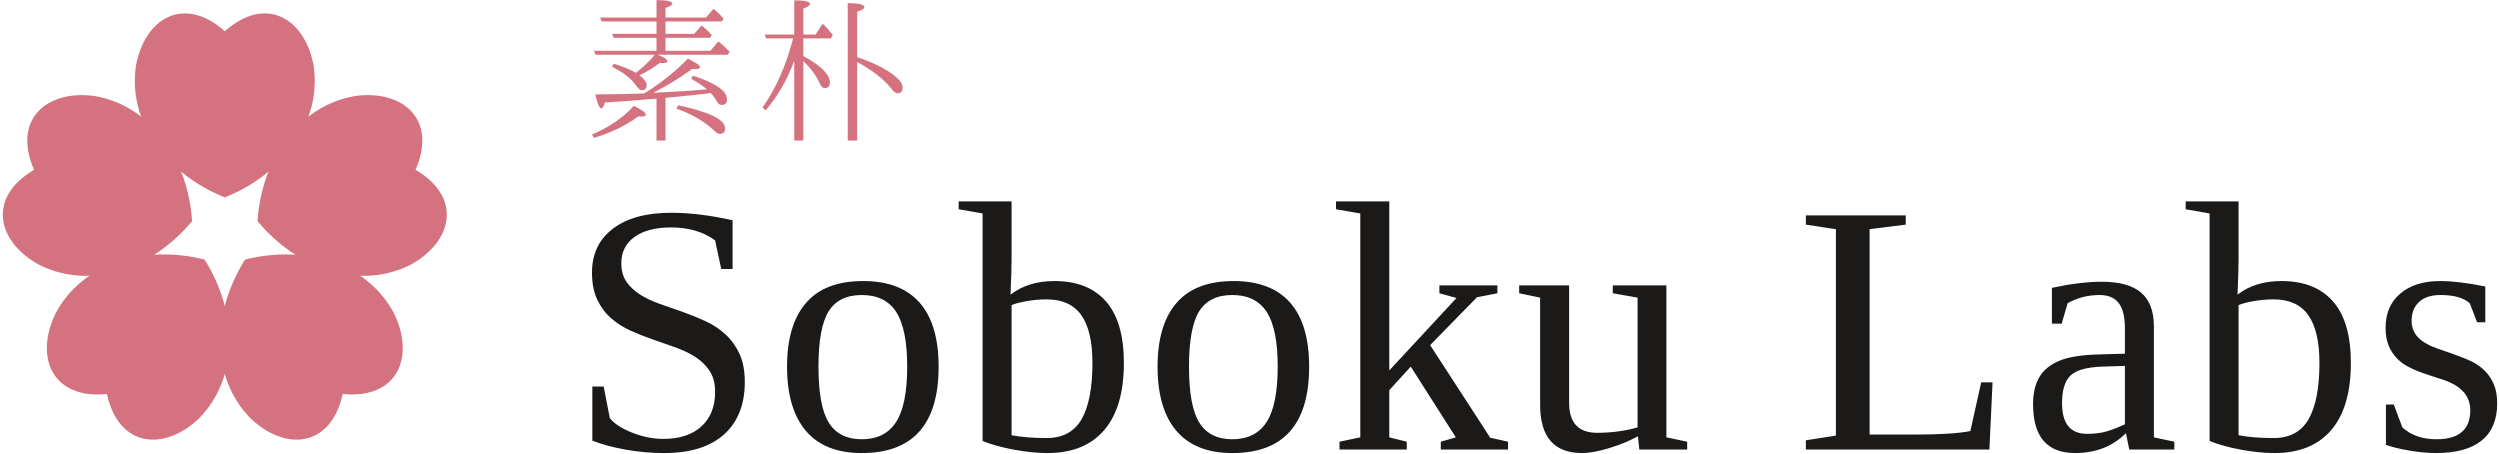
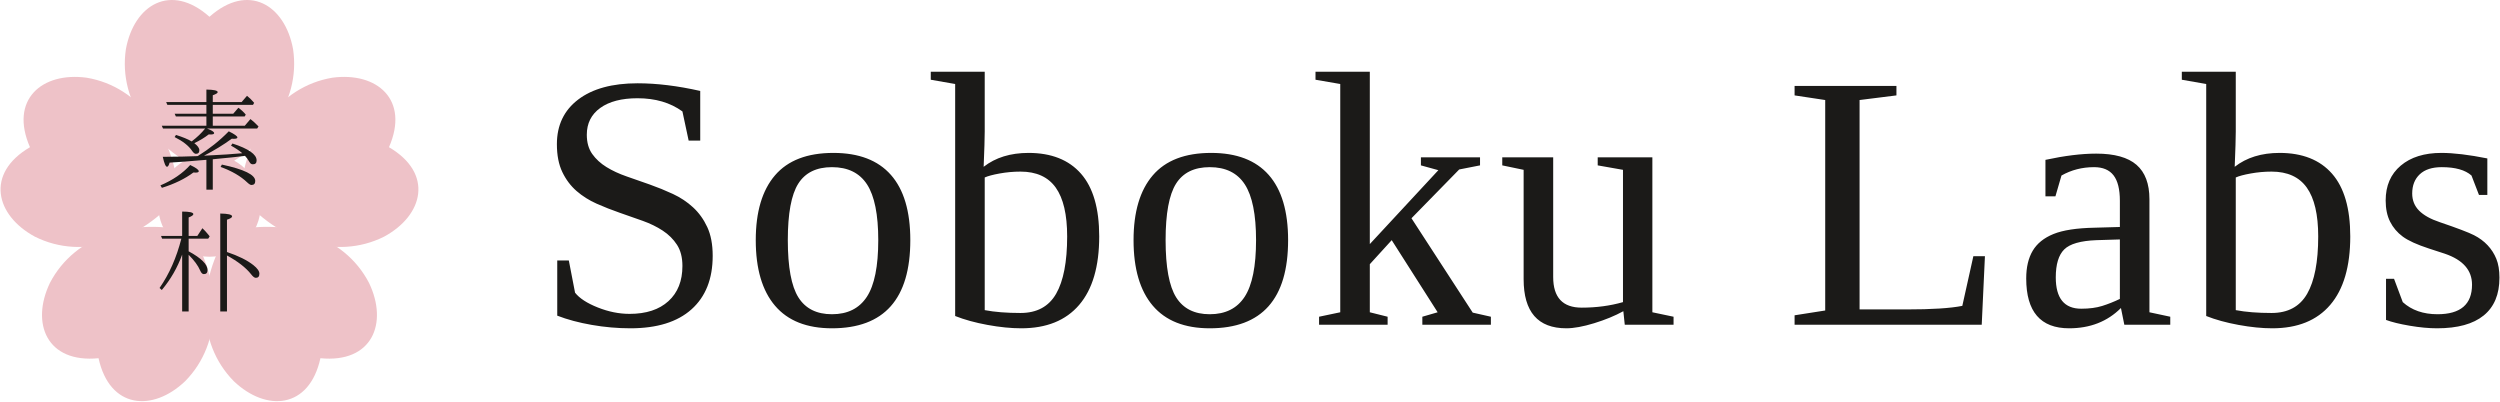
- <svg xmlns="http://www.w3.org/2000/svg" viewBox="0 -191.97 1065.13 193.46" width="1065" height="193" role="img" aria-label="Soboku Labs">
+ <svg xmlns="http://www.w3.org/2000/svg" viewBox="0 -136.00 1046.54 168.00" width="1047" height="168" role="img" aria-label="Soboku Labs">
  <defs>
    <path id="p" d="M 0 -6 C -10 -10, -17 -19, -15.5 -29 C -14 -37.2, -7.2 -41.4, 0 -35 C 7.2 -41.4, 14 -37.2, 15.5 -29 C 17 -19, 10 -10, 0 -6 Z" />
  </defs>
-   <g transform="translate(94.79 -95.24) scale(2.44673) translate(-0.000 0.917)">
-     <use href="#p" transform="rotate(0)" fill="#d4737f" />
-     <use href="#p" transform="rotate(72)" fill="#d4737f" />
-     <use href="#p" transform="rotate(144)" fill="#d4737f" />
-     <use href="#p" transform="rotate(216)" fill="#d4737f" />
-     <use href="#p" transform="rotate(288)" fill="#d4737f" />
+   <g transform="translate(87.50 -52.00) scale(2.25843) translate(-0.000 0.917)">
+     <use href="#p" transform="rotate(0)" fill="#eec2c8" />
+     <use href="#p" transform="rotate(72)" fill="#eec2c8" />
+     <use href="#p" transform="rotate(144)" fill="#eec2c8" />
+     <use href="#p" transform="rotate(216)" fill="#eec2c8" />
+     <use href="#p" transform="rotate(288)" fill="#eec2c8" />
+     <circle r="9.5" fill="#eec2c8" />
  </g>
-   <g transform="translate(247.83 -136.77) scale(0.032715)" fill="#d4737f">
-     <path d="M1664.0 -473.0 1635.0 -469.0Q1451.0 -445.0 1150.0 -418.0L1074.0 -410.0V147.0H957.0V-400.0L830.0 -390.0Q561.0 -365.0 283.0 -349.0Q262.0 -273.0 236.0 -273.0Q198.0 -273.0 158.0 -455.0Q571.0 -458.0 771.0 -467.0L799.0 -469.0Q1117.0 -666.0 1367.0 -922.0Q1525.0 -845.0 1525.0 -810.0Q1525.0 -785.0 1457.0 -785.0Q1439.0 -785.0 1422.0 -787.0Q1198.0 -622.0 914.0 -476.0L1105.0 -486.0Q1306.0 -494.0 1615.0 -521.0Q1530.0 -593.0 1408.0 -660.0L1434.0 -699.0Q1877.0 -555.0 1877.0 -390.0Q1877.0 -318.0 1809.0 -318.0Q1769.0 -318.0 1748.0 -357.0Q1711.0 -424.0 1664.0 -473.0ZM687.0 -737.0Q834.0 -848.0 934.0 -973.0H162.0L140.0 -1024.0H957.0V-1194.0H398.0L375.0 -1245.0H957.0V-1407.0H242.0L220.0 -1458.0H957.0V-1687.0Q1164.0 -1684.0 1164.0 -1640.0Q1164.0 -1614.0 1074.0 -1583.0V-1458.0H1602.0L1701.0 -1573.0Q1771.0 -1517.0 1832.0 -1444.0L1811.0 -1407.0H1074.0V-1245.0H1449.0L1543.0 -1354.0Q1622.0 -1297.0 1678.0 -1229.0L1658.0 -1194.0H1074.0V-1024.0H1660.0L1764.0 -1147.0Q1838.0 -1089.0 1893.0 -1030.0L1912.0 -1012.0L1887.0 -973.0H969.0Q1099.0 -924.0 1099.0 -889.0Q1099.0 -864.0 1033.0 -864.0Q1014.0 -864.0 1000.0 -866.0Q890.0 -780.0 736.0 -705.0Q828.0 -634.0 828.0 -576.0Q828.0 -510.0 764.0 -510.0Q732.0 -510.0 693.0 -567.0Q602.0 -703.0 375.0 -817.0L400.0 -856.0Q590.0 -796.0 687.0 -737.0ZM1241.0 -313.0Q1852.0 -182.0 1852.0 -13.0Q1852.0 61.0 1782.0 61.0Q1755.0 61.0 1705.0 14.0Q1527.0 -157.0 1217.0 -270.0ZM115.0 68.0Q456.0 -77.0 660.0 -305.0Q817.0 -231.0 817.0 -191.0Q817.0 -166.0 760.0 -166.0Q735.0 -166.0 719.0 -168.0Q490.0 4.0 142.0 113.0Z M2754.8 -895.0Q2626.8 -539.0 2381.8 -246.0L2340.8 -283.0Q2607.8 -667.0 2739.8 -1186.0H2387.8L2367.8 -1237.0H2754.8V-1683.0Q2959.8 -1683.0 2959.8 -1636.0Q2959.8 -1609.0 2873.8 -1575.0V-1237.0H3032.8L3125.8 -1378.0Q3186.8 -1320.0 3241.8 -1251.0L3258.8 -1229.0L3231.8 -1186.0H2873.8V-955.0Q3219.8 -768.0 3219.8 -611.0Q3219.8 -537.0 3151.8 -537.0Q3112.8 -537.0 3084.8 -603.0Q3027.8 -737.0 2873.8 -891.0V147.0H2754.8ZM3575.8 -942.0Q3890.8 -836.0 4060.8 -701.0Q4169.8 -614.0 4169.8 -545.0Q4169.8 -469.0 4103.8 -469.0Q4067.8 -469.0 4015.8 -537.0Q3874.8 -715.0 3575.8 -879.0V147.0H3452.8V-1647.0Q3669.8 -1644.0 3669.8 -1594.0Q3669.8 -1565.0 3575.8 -1534.0Z" />
+   <g transform="translate(64.33 -59.92) scale(0.022861)" fill="#1b1a18">
+     <path d="M1664.0 -473.0 1635.0 -469.0Q1451.0 -445.0 1150.0 -418.0L1074.0 -410.0V147.0H957.0V-400.0L830.0 -390.0Q561.0 -365.0 283.0 -349.0Q262.0 -273.0 236.0 -273.0Q198.0 -273.0 158.0 -455.0Q571.0 -458.0 771.0 -467.0L799.0 -469.0Q1117.0 -666.0 1367.0 -922.0Q1525.0 -845.0 1525.0 -810.0Q1525.0 -785.0 1457.0 -785.0Q1439.0 -785.0 1422.0 -787.0Q1198.0 -622.0 914.0 -476.0L1105.0 -486.0Q1306.0 -494.0 1615.0 -521.0Q1530.0 -593.0 1408.0 -660.0L1434.0 -699.0Q1877.0 -555.0 1877.0 -390.0Q1877.0 -318.0 1809.0 -318.0Q1769.0 -318.0 1748.0 -357.0Q1711.0 -424.0 1664.0 -473.0ZM687.0 -737.0Q834.0 -848.0 934.0 -973.0H162.0L140.0 -1024.0H957.0V-1194.0H398.0L375.0 -1245.0H957.0V-1407.0H242.0L220.0 -1458.0H957.0V-1687.0Q1164.0 -1684.0 1164.0 -1640.0Q1164.0 -1614.0 1074.0 -1583.0V-1458.0H1602.0L1701.0 -1573.0Q1771.0 -1517.0 1832.0 -1444.0L1811.0 -1407.0H1074.0V-1245.0H1449.0L1543.0 -1354.0Q1622.0 -1297.0 1678.0 -1229.0L1658.0 -1194.0H1074.0V-1024.0H1660.0L1764.0 -1147.0Q1838.0 -1089.0 1893.0 -1030.0L1912.0 -1012.0L1887.0 -973.0H969.0Q1099.0 -924.0 1099.0 -889.0Q1099.0 -864.0 1033.0 -864.0Q1014.0 -864.0 1000.0 -866.0Q890.0 -780.0 736.0 -705.0Q828.0 -634.0 828.0 -576.0Q828.0 -510.0 764.0 -510.0Q732.0 -510.0 693.0 -567.0Q602.0 -703.0 375.0 -817.0L400.0 -856.0Q590.0 -796.0 687.0 -737.0ZM1241.0 -313.0Q1852.0 -182.0 1852.0 -13.0Q1852.0 61.0 1782.0 61.0Q1755.0 61.0 1705.0 14.0Q1527.0 -157.0 1217.0 -270.0ZM115.0 68.0Q456.0 -77.0 660.0 -305.0Q817.0 -231.0 817.0 -191.0Q817.0 -166.0 760.0 -166.0Q735.0 -166.0 719.0 -168.0Q490.0 4.0 142.0 113.0Z" />
  </g>
-   <g transform="translate(241.37 0.00) scale(0.074571)" fill="#1b1a18">
-     <path d="M139.0 -361.0H204.0L239.0 -180.0Q276.0 -133.0 366.5 -97.0Q457.0 -61.0 545.0 -61.0Q685.0 -61.0 763.5 -132.5Q842.0 -204.0 842.0 -330.0Q842.0 -402.0 811.5 -449.0Q781.0 -496.0 731.5 -528.5Q682.0 -561.0 619.0 -583.5Q556.0 -606.0 489.5 -629.0Q423.0 -652.0 360.0 -680.0Q297.0 -708.0 247.5 -751.0Q198.0 -794.0 167.5 -857.5Q137.0 -921.0 137.0 -1014.0Q137.0 -1174.0 257.0 -1265.0Q377.0 -1356.0 590.0 -1356.0Q752.0 -1356.0 942.0 -1313.0V-1034.0H877.0L842.0 -1198.0Q740.0 -1272.0 590.0 -1272.0Q456.0 -1272.0 380.5 -1217.5Q305.0 -1163.0 305.0 -1067.0Q305.0 -1002.0 335.5 -959.0Q366.0 -916.0 415.5 -885.5Q465.0 -855.0 528.5 -833.0Q592.0 -811.0 658.5 -787.5Q725.0 -764.0 788.5 -734.5Q852.0 -705.0 901.5 -659.5Q951.0 -614.0 981.5 -548.5Q1012.0 -483.0 1012.0 -387.0Q1012.0 -193.0 893.0 -86.5Q774.0 20.0 550.0 20.0Q442.0 20.0 333.0 1.0Q224.0 -18.0 139.0 -51.0Z M2121.9 -475.0Q2121.9 20.0 1681.9 20.0Q1469.9 20.0 1361.9 -107.0Q1253.9 -234.0 1253.9 -475.0Q1253.9 -713.0 1361.9 -839.0Q1469.9 -965.0 1689.9 -965.0Q1903.9 -965.0 2012.9 -841.5Q2121.9 -718.0 2121.9 -475.0ZM1941.9 -475.0Q1941.9 -691.0 1878.9 -788.0Q1815.9 -885.0 1681.9 -885.0Q1550.9 -885.0 1492.4 -792.0Q1433.9 -699.0 1433.9 -475.0Q1433.9 -248.0 1493.4 -153.5Q1552.9 -59.0 1681.9 -59.0Q1813.9 -59.0 1877.9 -157.0Q1941.9 -255.0 1941.9 -475.0Z M3002.7 -496.0Q3002.7 -680.0 2938.7 -770.0Q2874.7 -860.0 2740.7 -860.0Q2681.7 -860.0 2623.7 -849.5Q2565.7 -839.0 2539.7 -827.0V-82.0Q2623.7 -66.0 2740.7 -66.0Q2878.7 -66.0 2940.7 -174.0Q3002.7 -282.0 3002.7 -496.0ZM2373.7 -1352.0 2236.7 -1376.0V-1421.0H2539.7V-1085.0Q2539.7 -1031.0 2533.7 -887.0Q2633.7 -965.0 2785.7 -965.0Q2977.7 -965.0 3080.2 -848.5Q3182.7 -732.0 3182.7 -496.0Q3182.7 -243.0 3070.2 -111.5Q2957.7 20.0 2744.7 20.0Q2658.7 20.0 2555.2 1.0Q2451.7 -18.0 2373.7 -49.0Z M4243.6 -475.0Q4243.6 20.0 3803.6 20.0Q3591.6 20.0 3483.6 -107.0Q3375.6 -234.0 3375.6 -475.0Q3375.6 -713.0 3483.6 -839.0Q3591.6 -965.0 3811.6 -965.0Q4025.6 -965.0 4134.6 -841.5Q4243.6 -718.0 4243.6 -475.0ZM4063.6 -475.0Q4063.6 -691.0 4000.6 -788.0Q3937.6 -885.0 3803.6 -885.0Q3672.6 -885.0 3614.1 -792.0Q3555.6 -699.0 3555.6 -475.0Q3555.6 -248.0 3615.1 -153.5Q3674.6 -59.0 3803.6 -59.0Q3935.6 -59.0 3999.6 -157.0Q4063.6 -255.0 4063.6 -475.0Z M4702.5 -453.0 5087.5 -868.0 4989.5 -895.0V-940.0H5321.5V-895.0L5204.5 -872.0L4936.5 -598.0L5280.5 -68.0L5382.5 -45.0V0.0H4997.5V-45.0L5083.5 -70.0L4825.5 -475.0L4702.5 -340.0V-70.0L4802.5 -45.0V0.0H4417.5V-45.0L4536.5 -70.0V-1352.0L4397.5 -1376.0V-1421.0H4702.5Z M5732.3 -268.0Q5732.3 -96.0 5892.3 -96.0Q6016.3 -96.0 6124.3 -127.0V-870.0L5982.3 -895.0V-940.0H6289.3V-70.0L6408.3 -45.0V0.0H6134.3L6126.3 -76.0Q6055.3 -37.0 5962.3 -8.5Q5869.3 20.0 5806.3 20.0Q5566.3 20.0 5566.3 -256.0V-870.0L5446.3 -895.0V-940.0H5732.3Z M7660.0 -1288.0 7453.0 -1262.0V-86.0H7717.0Q7930.0 -86.0 8030.0 -106.0L8092.0 -385.0H8157.0L8139.0 0.0H7088.0V-53.0L7260.0 -80.0V-1262.0L7088.0 -1288.0V-1341.0H7660.0Z M8781.9 -961.0Q8935.9 -961.0 9008.4 -898.0Q9080.9 -835.0 9080.9 -705.0V-70.0L9197.9 -45.0V0.0H8939.9L8920.9 -94.0Q8806.9 20.0 8629.9 20.0Q8388.9 20.0 8388.9 -260.0Q8388.9 -354.0 8425.4 -415.5Q8461.9 -477.0 8541.9 -509.5Q8621.9 -542.0 8773.9 -545.0L8914.9 -549.0V-696.0Q8914.9 -793.0 8879.4 -839.0Q8843.9 -885.0 8769.9 -885.0Q8669.9 -885.0 8586.9 -838.0L8552.9 -721.0H8496.9V-926.0Q8658.9 -961.0 8781.9 -961.0ZM8914.9 -479.0 8783.9 -475.0Q8649.9 -470.0 8602.4 -423.0Q8554.9 -376.0 8554.9 -266.0Q8554.9 -90.0 8697.9 -90.0Q8765.9 -90.0 8815.4 -105.5Q8864.9 -121.0 8914.9 -145.0Z M10028.8 -496.0Q10028.8 -680.0 9964.8 -770.0Q9900.8 -860.0 9766.8 -860.0Q9707.8 -860.0 9649.8 -849.5Q9591.8 -839.0 9565.8 -827.0V-82.0Q9649.8 -66.0 9766.8 -66.0Q9904.8 -66.0 9966.8 -174.0Q10028.8 -282.0 10028.8 -496.0ZM9399.8 -1352.0 9262.8 -1376.0V-1421.0H9565.8V-1085.0Q9565.8 -1031.0 9559.8 -887.0Q9659.8 -965.0 9811.8 -965.0Q10003.8 -965.0 10106.3 -848.5Q10208.8 -732.0 10208.8 -496.0Q10208.8 -243.0 10096.3 -111.5Q9983.8 20.0 9770.8 20.0Q9684.8 20.0 9581.3 1.0Q9477.8 -18.0 9399.8 -49.0Z M11046.6 -264.0Q11046.6 -124.0 10958.1 -52.0Q10869.6 20.0 10696.6 20.0Q10626.6 20.0 10542.1 5.5Q10457.6 -9.0 10409.6 -27.0V-258.0H10454.6L10503.6 -127.0Q10578.6 -59.0 10698.6 -59.0Q10892.6 -59.0 10892.6 -225.0Q10892.6 -347.0 10739.6 -399.0L10650.6 -428.0Q10549.6 -461.0 10503.6 -495.0Q10457.6 -529.0 10432.6 -578.5Q10407.6 -628.0 10407.6 -698.0Q10407.6 -822.0 10492.1 -893.5Q10576.6 -965.0 10720.6 -965.0Q10823.6 -965.0 10978.6 -934.0V-729.0H10931.6L10889.6 -838.0Q10836.6 -885.0 10722.6 -885.0Q10641.6 -885.0 10599.1 -845.0Q10556.6 -805.0 10556.6 -737.0Q10556.6 -680.0 10595.1 -641.0Q10633.6 -602.0 10711.6 -576.0Q10858.6 -526.0 10903.6 -503.0Q10948.6 -480.0 10980.1 -446.5Q11011.6 -413.0 11029.1 -370.0Q11046.6 -327.0 11046.6 -264.0Z" />
+   <g transform="translate(64.58 -8.92) scale(0.022861)" fill="#1b1a18">
+     <path d="M502.0 -895.0Q374.0 -539.0 129.0 -246.0L88.0 -283.0Q355.0 -667.0 487.0 -1186.0H135.0L115.0 -1237.0H502.0V-1683.0Q707.0 -1683.0 707.0 -1636.0Q707.0 -1609.0 621.0 -1575.0V-1237.0H780.0L873.0 -1378.0Q934.0 -1320.0 989.0 -1251.0L1006.0 -1229.0L979.0 -1186.0H621.0V-955.0Q967.0 -768.0 967.0 -611.0Q967.0 -537.0 899.0 -537.0Q860.0 -537.0 832.0 -603.0Q775.0 -737.0 621.0 -891.0V147.0H502.0ZM1323.0 -942.0Q1638.0 -836.0 1808.0 -701.0Q1917.0 -614.0 1917.0 -545.0Q1917.0 -469.0 1851.0 -469.0Q1815.0 -469.0 1763.0 -537.0Q1622.0 -715.0 1323.0 -879.0V147.0H1200.0V-1647.0Q1417.0 -1644.0 1417.0 -1594.0Q1417.0 -1565.0 1323.0 -1534.0Z" />
+   </g>
+   <g transform="translate(222.78 0) scale(0.074571)" fill="#1b1a18">
+     <path d="M139.00 -361.00H204.00L239.00 -180.00Q276.00 -133.00 366.50 -97.00Q457.00 -61.00 545.00 -61.00Q685.00 -61.00 763.50 -132.50Q842.00 -204.00 842.00 -330.00Q842.00 -402.00 811.50 -449.00Q781.00 -496.00 731.50 -528.50Q682.00 -561.00 619.00 -583.50Q556.00 -606.00 489.50 -629.00Q423.00 -652.00 360.00 -680.00Q297.00 -708.00 247.50 -751.00Q198.00 -794.00 167.50 -857.50Q137.00 -921.00 137.00 -1014.00Q137.00 -1174.00 257.00 -1265.00Q377.00 -1356.00 590.00 -1356.00Q752.00 -1356.00 942.00 -1313.00V-1034.00H877.00L842.00 -1198.00Q740.00 -1272.00 590.00 -1272.00Q456.00 -1272.00 380.50 -1217.50Q305.00 -1163.00 305.00 -1067.00Q305.00 -1002.00 335.50 -959.00Q366.00 -916.00 415.50 -885.50Q465.00 -855.00 528.50 -833.00Q592.00 -811.00 658.50 -787.50Q725.00 -764.00 788.50 -734.50Q852.00 -705.00 901.50 -659.50Q951.00 -614.00 981.50 -548.50Q1012.00 -483.00 1012.00 -387.00Q1012.00 -193.00 893.00 -86.50Q774.00 20.00 550.00 20.00Q442.00 20.00 333.00 1.00Q224.00 -18.00 139.00 -51.00Z M2121.86 -475.00Q2121.86 20.00 1681.86 20.00Q1469.86 20.00 1361.86 -107.00Q1253.86 -234.00 1253.86 -475.00Q1253.86 -713.00 1361.86 -839.00Q1469.86 -965.00 1689.86 -965.00Q1903.86 -965.00 2012.86 -841.50Q2121.86 -718.00 2121.86 -475.00ZM1941.86 -475.00Q1941.86 -691.00 1878.86 -788.00Q1815.86 -885.00 1681.86 -885.00Q1550.86 -885.00 1492.36 -792.00Q1433.86 -699.00 1433.86 -475.00Q1433.86 -248.00 1493.36 -153.50Q1552.86 -59.00 1681.86 -59.00Q1813.86 -59.00 1877.86 -157.00Q1941.86 -255.00 1941.86 -475.00Z M3002.73 -496.00Q3002.73 -680.00 2938.73 -770.00Q2874.73 -860.00 2740.73 -860.00Q2681.73 -860.00 2623.73 -849.50Q2565.73 -839.00 2539.73 -827.00V-82.00Q2623.73 -66.00 2740.73 -66.00Q2878.73 -66.00 2940.73 -174.00Q3002.73 -282.00 3002.73 -496.00ZM2373.73 -1352.00 2236.73 -1376.00V-1421.00H2539.73V-1085.00Q2539.73 -1031.00 2533.73 -887.00Q2633.73 -965.00 2785.73 -965.00Q2977.73 -965.00 3080.23 -848.50Q3182.73 -732.00 3182.73 -496.00Q3182.73 -243.00 3070.23 -111.50Q2957.73 20.00 2744.73 20.00Q2658.73 20.00 2555.23 1.00Q2451.73 -18.00 2373.73 -49.00Z M4243.59 -475.00Q4243.59 20.00 3803.59 20.00Q3591.59 20.00 3483.59 -107.00Q3375.59 -234.00 3375.59 -475.00Q3375.59 -713.00 3483.59 -839.00Q3591.59 -965.00 3811.59 -965.00Q4025.59 -965.00 4134.59 -841.50Q4243.59 -718.00 4243.59 -475.00ZM4063.59 -475.00Q4063.59 -691.00 4000.59 -788.00Q3937.59 -885.00 3803.59 -885.00Q3672.59 -885.00 3614.09 -792.00Q3555.59 -699.00 3555.59 -475.00Q3555.59 -248.00 3615.09 -153.50Q3674.59 -59.00 3803.59 -59.00Q3935.59 -59.00 3999.59 -157.00Q4063.59 -255.00 4063.59 -475.00Z M4702.46 -453.00 5087.46 -868.00 4989.46 -895.00V-940.00H5321.46V-895.00L5204.46 -872.00L4936.46 -598.00L5280.46 -68.00L5382.46 -45.00V0.00H4997.46V-45.00L5083.46 -70.00L4825.46 -475.00L4702.46 -340.00V-70.00L4802.46 -45.00V0.00H4417.46V-45.00L4536.46 -70.00V-1352.00L4397.46 -1376.00V-1421.00H4702.46Z M5732.32 -268.00Q5732.32 -96.00 5892.32 -96.00Q6016.32 -96.00 6124.32 -127.00V-870.00L5982.32 -895.00V-940.00H6289.32V-70.00L6408.32 -45.00V0.00H6134.32L6126.32 -76.00Q6055.32 -37.00 5962.32 -8.50Q5869.32 20.00 5806.32 20.00Q5566.32 20.00 5566.32 -256.00V-870.00L5446.32 -895.00V-940.00H5732.32Z M7660.05 -1288.00 7453.05 -1262.00V-86.00H7717.05Q7930.05 -86.00 8030.05 -106.00L8092.05 -385.00H8157.05L8139.05 0.00H7088.05V-53.00L7260.05 -80.00V-1262.00L7088.05 -1288.00V-1341.00H7660.05Z M8781.91 -961.00Q8935.91 -961.00 9008.41 -898.00Q9080.91 -835.00 9080.91 -705.00V-70.00L9197.91 -45.00V0.00H8939.91L8920.91 -94.00Q8806.91 20.00 8629.91 20.00Q8388.91 20.00 8388.91 -260.00Q8388.91 -354.00 8425.41 -415.50Q8461.91 -477.00 8541.91 -509.50Q8621.91 -542.00 8773.91 -545.00L8914.91 -549.00V-696.00Q8914.91 -793.00 8879.41 -839.00Q8843.91 -885.00 8769.91 -885.00Q8669.91 -885.00 8586.91 -838.00L8552.91 -721.00H8496.91V-926.00Q8658.91 -961.00 8781.91 -961.00ZM8914.91 -479.00 8783.91 -475.00Q8649.91 -470.00 8602.41 -423.00Q8554.91 -376.00 8554.91 -266.00Q8554.91 -90.00 8697.91 -90.00Q8765.91 -90.00 8815.41 -105.50Q8864.91 -121.00 8914.91 -145.00Z M10028.78 -496.00Q10028.78 -680.00 9964.78 -770.00Q9900.78 -860.00 9766.78 -860.00Q9707.78 -860.00 9649.78 -849.50Q9591.78 -839.00 9565.78 -827.00V-82.00Q9649.78 -66.00 9766.78 -66.00Q9904.78 -66.00 9966.78 -174.00Q10028.78 -282.00 10028.78 -496.00ZM9399.78 -1352.00 9262.78 -1376.00V-1421.00H9565.78V-1085.00Q9565.78 -1031.00 9559.78 -887.00Q9659.78 -965.00 9811.78 -965.00Q10003.78 -965.00 10106.28 -848.50Q10208.78 -732.00 10208.78 -496.00Q10208.78 -243.00 10096.28 -111.50Q9983.78 20.00 9770.78 20.00Q9684.78 20.00 9581.28 1.00Q9477.78 -18.00 9399.78 -49.00Z M11046.64 -264.00Q11046.64 -124.00 10958.14 -52.00Q10869.64 20.00 10696.64 20.00Q10626.64 20.00 10542.14 5.50Q10457.64 -9.00 10409.64 -27.00V-258.00H10454.64L10503.64 -127.00Q10578.64 -59.00 10698.64 -59.00Q10892.64 -59.00 10892.64 -225.00Q10892.64 -347.00 10739.64 -399.00L10650.64 -428.00Q10549.64 -461.00 10503.64 -495.00Q10457.64 -529.00 10432.64 -578.50Q10407.64 -628.00 10407.64 -698.00Q10407.64 -822.00 10492.14 -893.50Q10576.64 -965.00 10720.64 -965.00Q10823.64 -965.00 10978.64 -934.00V-729.00H10931.64L10889.64 -838.00Q10836.64 -885.00 10722.64 -885.00Q10641.64 -885.00 10599.14 -845.00Q10556.64 -805.00 10556.64 -737.00Q10556.64 -680.00 10595.14 -641.00Q10633.64 -602.00 10711.64 -576.00Q10858.64 -526.00 10903.64 -503.00Q10948.64 -480.00 10980.14 -446.50Q11011.64 -413.00 11029.14 -370.00Q11046.64 -327.00 11046.64 -264.00Z" />
  </g>
</svg>
